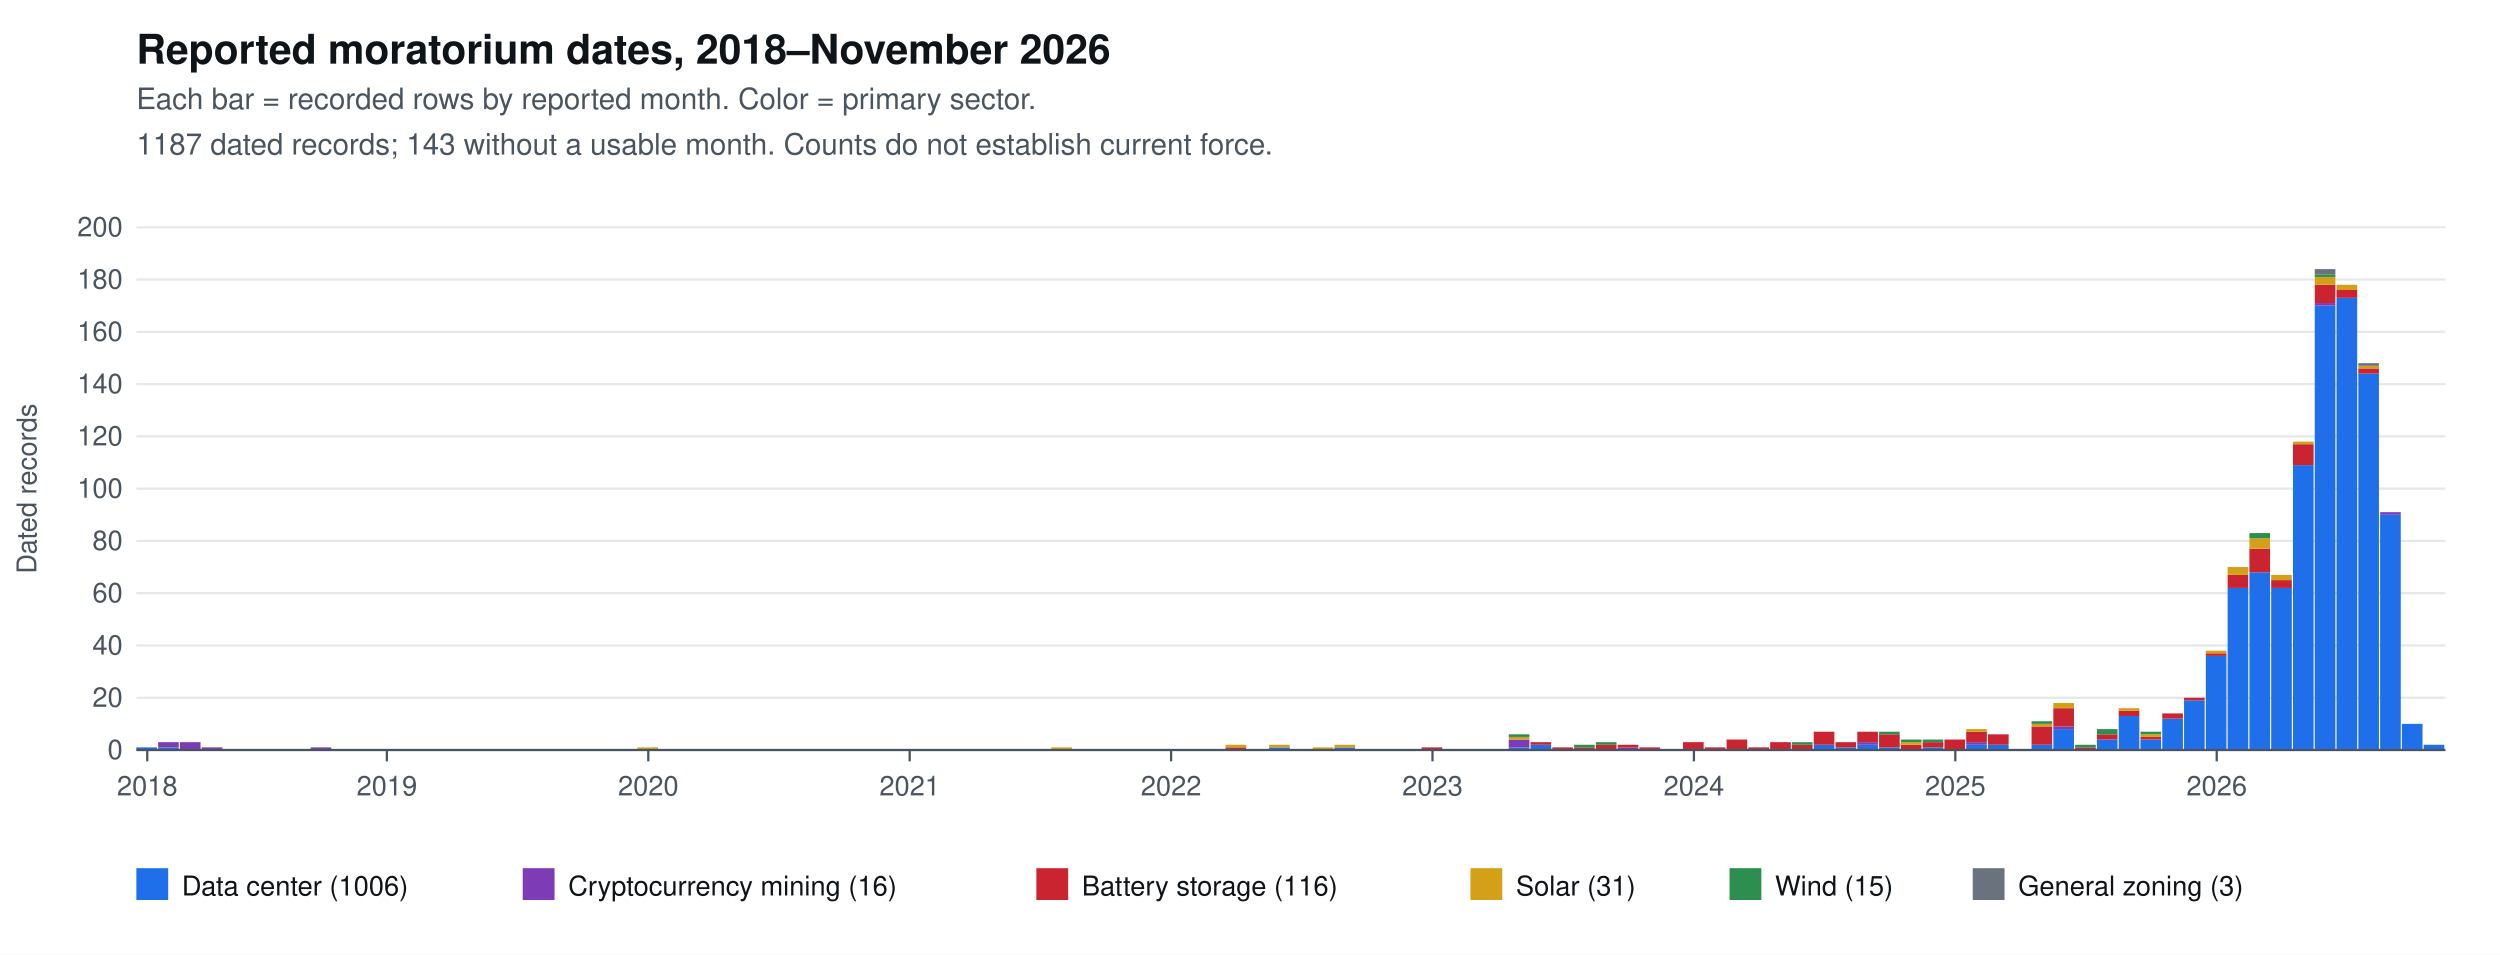
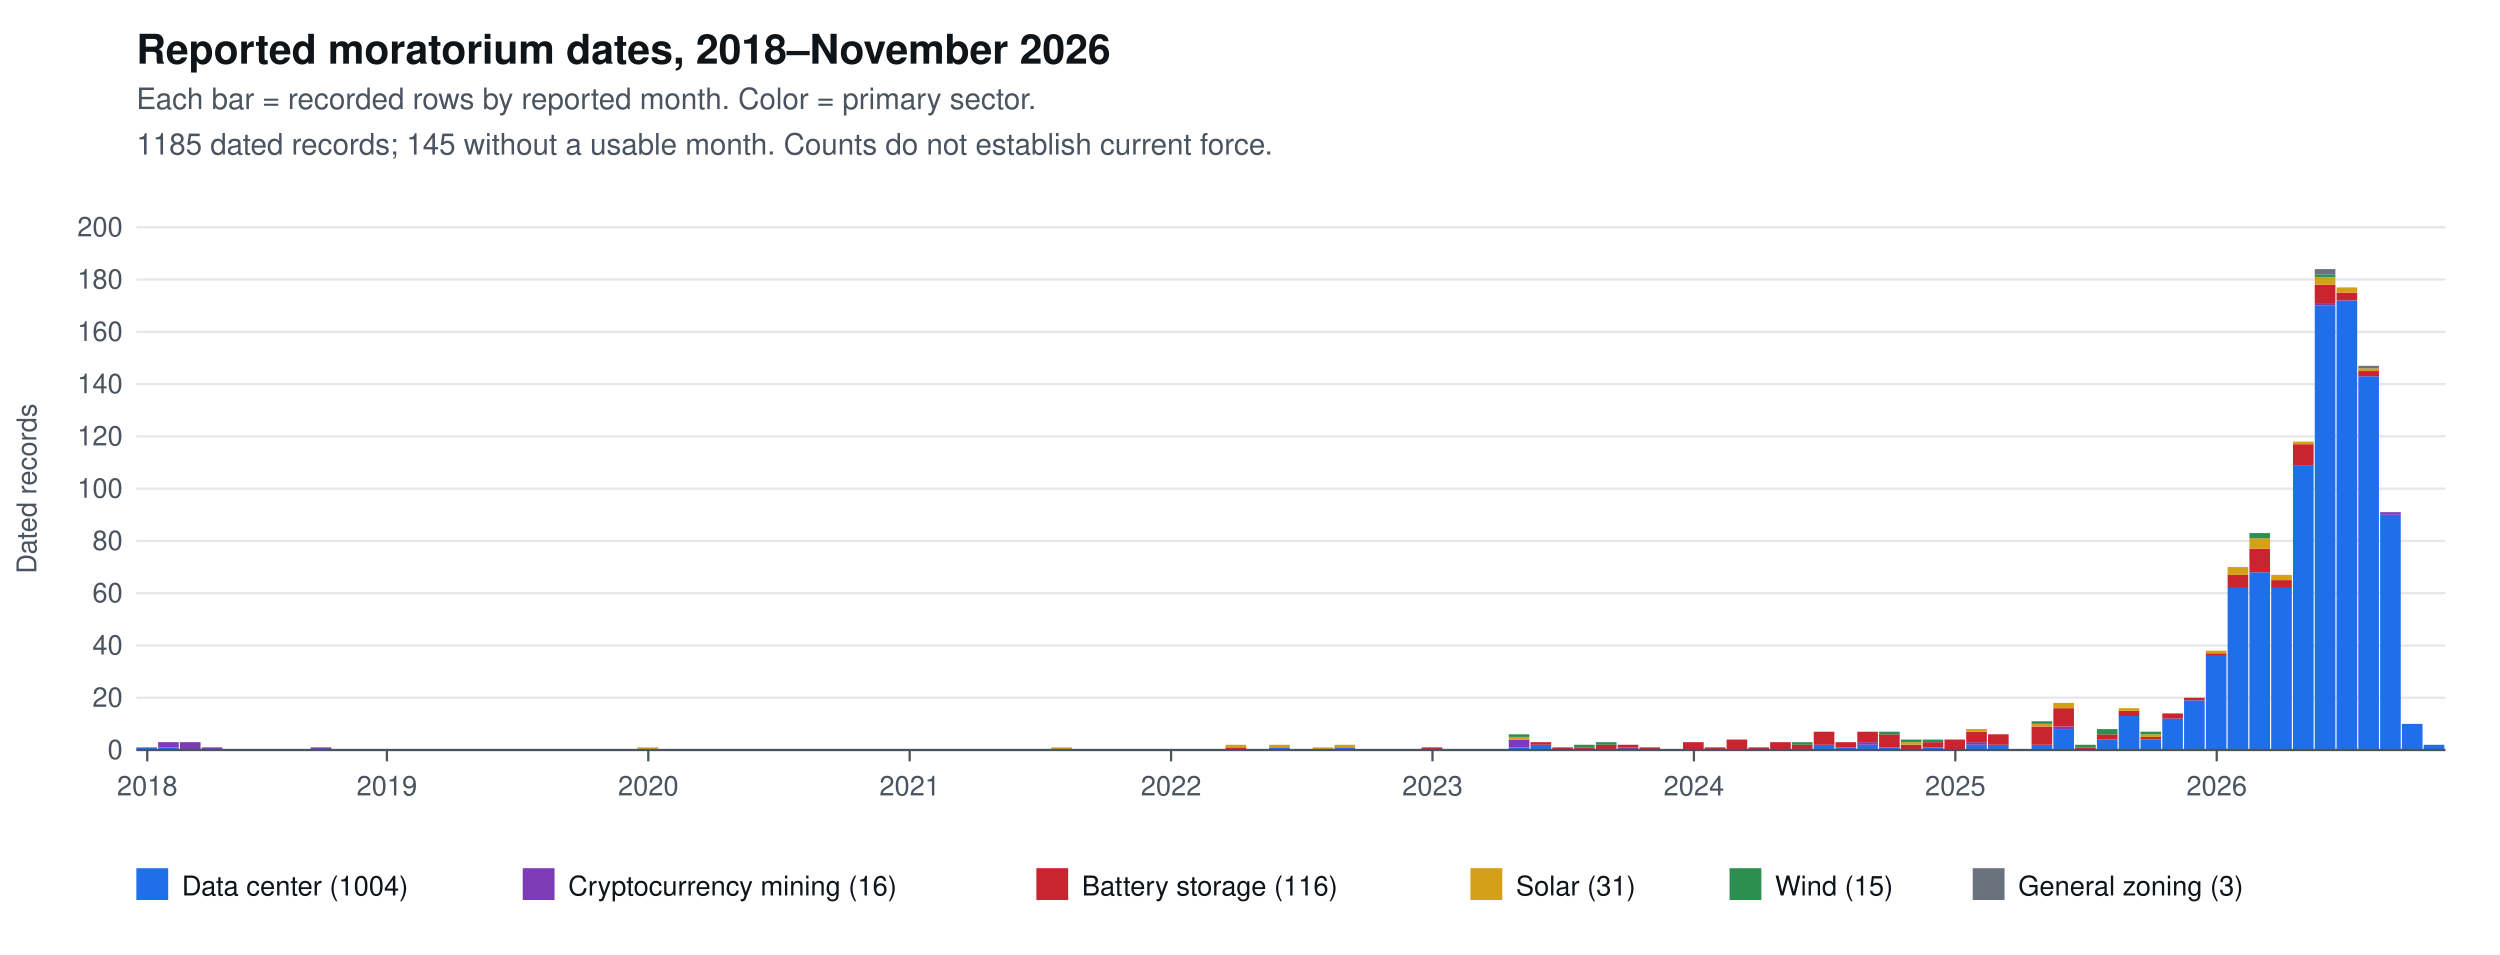
<svg xmlns="http://www.w3.org/2000/svg" viewBox="0 0 1100 420" width="100%" height="auto" font-family="ui-sans-serif, system-ui, -apple-system, Helvetica, Arial, sans-serif" font-size="12" role="img" aria-label="Reported moratorium dates, 2018 through November 2026">
  <rect width="1100" height="420" fill="white" />
  <text x="60" y="28" font-size="18" font-weight="600" fill="#0f1419">Reported moratorium dates, 2018–November 2026</text>
  <text x="60" y="48" font-size="13" fill="#4a5460">Each bar = recorded rows by reported month. Color = primary sector.</text>
-   <text x="60" y="68" font-size="13" fill="#4a5460">1187 dated records; 143 without a usable month. Counts do not establish current force.</text>
+   <text x="60" y="68" font-size="13" fill="#4a5460">1185 dated records; 145 without a usable month. Counts do not establish current force.</text>
  <g stroke="#e5e7eb" stroke-width="1">
    <line x1="60" x2="1076" y1="330.0" y2="330.0" />
    <line x1="60" x2="1076" y1="307.0" y2="307.0" />
    <line x1="60" x2="1076" y1="284.0" y2="284.0" />
    <line x1="60" x2="1076" y1="261.0" y2="261.0" />
    <line x1="60" x2="1076" y1="238.0" y2="238.0" />
    <line x1="60" x2="1076" y1="215.0" y2="215.0" />
    <line x1="60" x2="1076" y1="192.0" y2="192.0" />
    <line x1="60" x2="1076" y1="169.0" y2="169.0" />
    <line x1="60" x2="1076" y1="146.0" y2="146.0" />
    <line x1="60" x2="1076" y1="123.0" y2="123.0" />
    <line x1="60" x2="1076" y1="100.0" y2="100.0" />
  </g>
  <g fill="#4a5460" text-anchor="end">
    <text x="54" y="334.0">0</text>
    <text x="54" y="311.0">20</text>
    <text x="54" y="288.0">40</text>
    <text x="54" y="265.0">60</text>
    <text x="54" y="242.0">80</text>
    <text x="54" y="219.0">100</text>
    <text x="54" y="196.0">120</text>
    <text x="54" y="173.0">140</text>
    <text x="54" y="150.0">160</text>
    <text x="54" y="127.0">180</text>
    <text x="54" y="104.0">200</text>
  </g>
  <text x="16" y="215.0" fill="#4a5460" text-anchor="middle" transform="rotate(-90 16 215.0)">Dated records</text>
  <g>
    <rect x="60.00" y="328.85" width="9.08" height="1.15" fill="#1f6feb" />
    <rect x="69.58" y="328.85" width="9.08" height="1.15" fill="#1f6feb" />
    <rect x="69.58" y="326.55" width="9.08" height="2.30" fill="#7d3cb5" />
    <rect x="79.17" y="326.55" width="9.08" height="3.45" fill="#7d3cb5" />
    <rect x="88.75" y="328.85" width="9.08" height="1.15" fill="#7d3cb5" />
    <rect x="136.68" y="328.85" width="9.08" height="1.15" fill="#7d3cb5" />
    <rect x="280.45" y="328.85" width="9.08" height="1.15" fill="#d4a017" />
    <rect x="462.57" y="328.85" width="9.08" height="1.15" fill="#d4a017" />
    <rect x="539.25" y="328.85" width="9.08" height="1.15" fill="#cb2431" />
    <rect x="539.25" y="327.70" width="9.08" height="1.15" fill="#d4a017" />
    <rect x="558.42" y="328.85" width="9.08" height="1.15" fill="#1f6feb" />
    <rect x="558.42" y="327.70" width="9.08" height="1.15" fill="#d4a017" />
    <rect x="577.58" y="328.85" width="9.08" height="1.15" fill="#d4a017" />
    <rect x="587.17" y="328.85" width="9.08" height="1.15" fill="#1f6feb" />
    <rect x="587.17" y="327.70" width="9.08" height="1.15" fill="#d4a017" />
    <rect x="625.51" y="328.85" width="9.08" height="1.15" fill="#cb2431" />
    <rect x="663.85" y="328.85" width="9.08" height="1.15" fill="#1f6feb" />
    <rect x="663.85" y="325.40" width="9.08" height="3.45" fill="#7d3cb5" />
    <rect x="663.85" y="324.25" width="9.08" height="1.15" fill="#d4a017" />
    <rect x="663.85" y="323.10" width="9.08" height="1.15" fill="#2d8f4f" />
    <rect x="673.43" y="327.70" width="9.08" height="2.30" fill="#1f6feb" />
    <rect x="673.43" y="326.55" width="9.08" height="1.15" fill="#cb2431" />
    <rect x="683.02" y="328.85" width="9.08" height="1.15" fill="#cb2431" />
    <rect x="692.60" y="328.85" width="9.08" height="1.15" fill="#cb2431" />
    <rect x="692.60" y="327.70" width="9.08" height="1.15" fill="#2d8f4f" />
    <rect x="702.19" y="327.70" width="9.08" height="2.30" fill="#cb2431" />
    <rect x="702.19" y="326.55" width="9.08" height="1.15" fill="#2d8f4f" />
    <rect x="711.77" y="328.85" width="9.08" height="1.15" fill="#7d3cb5" />
    <rect x="711.77" y="327.70" width="9.08" height="1.15" fill="#cb2431" />
    <rect x="721.36" y="328.85" width="9.08" height="1.15" fill="#cb2431" />
    <rect x="740.53" y="326.55" width="9.08" height="3.45" fill="#cb2431" />
    <rect x="750.11" y="328.85" width="9.08" height="1.15" fill="#cb2431" />
    <rect x="759.70" y="325.40" width="9.08" height="4.60" fill="#cb2431" />
    <rect x="769.28" y="328.85" width="9.08" height="1.15" fill="#cb2431" />
    <rect x="778.87" y="326.55" width="9.08" height="3.45" fill="#cb2431" />
    <rect x="788.45" y="327.70" width="9.08" height="2.30" fill="#cb2431" />
    <rect x="788.45" y="326.55" width="9.08" height="1.15" fill="#2d8f4f" />
    <rect x="798.04" y="327.70" width="9.08" height="2.30" fill="#1f6feb" />
    <rect x="798.04" y="321.95" width="9.08" height="5.75" fill="#cb2431" />
    <rect x="807.62" y="328.85" width="9.08" height="1.15" fill="#1f6feb" />
    <rect x="807.62" y="326.55" width="9.08" height="2.30" fill="#cb2431" />
    <rect x="817.21" y="327.70" width="9.08" height="2.30" fill="#1f6feb" />
    <rect x="817.21" y="326.55" width="9.08" height="1.15" fill="#7d3cb5" />
    <rect x="817.21" y="321.95" width="9.08" height="4.60" fill="#cb2431" />
    <rect x="826.79" y="328.85" width="9.08" height="1.15" fill="#1f6feb" />
    <rect x="826.79" y="323.10" width="9.08" height="5.75" fill="#cb2431" />
    <rect x="826.79" y="321.95" width="9.08" height="1.15" fill="#2d8f4f" />
    <rect x="836.38" y="327.70" width="9.08" height="2.30" fill="#cb2431" />
    <rect x="836.38" y="326.55" width="9.08" height="1.15" fill="#d4a017" />
    <rect x="836.38" y="325.40" width="9.08" height="1.15" fill="#2d8f4f" />
    <rect x="845.96" y="328.85" width="9.08" height="1.15" fill="#1f6feb" />
    <rect x="845.96" y="326.55" width="9.08" height="2.30" fill="#cb2431" />
    <rect x="845.96" y="325.40" width="9.08" height="1.15" fill="#2d8f4f" />
    <rect x="855.55" y="325.40" width="9.08" height="4.60" fill="#cb2431" />
    <rect x="865.13" y="327.70" width="9.08" height="2.30" fill="#1f6feb" />
    <rect x="865.13" y="326.55" width="9.08" height="1.15" fill="#7d3cb5" />
    <rect x="865.13" y="321.95" width="9.08" height="4.60" fill="#cb2431" />
    <rect x="865.13" y="320.80" width="9.08" height="1.15" fill="#d4a017" />
    <rect x="874.72" y="327.70" width="9.08" height="2.30" fill="#1f6feb" />
    <rect x="874.72" y="323.10" width="9.08" height="4.60" fill="#cb2431" />
    <rect x="893.89" y="327.70" width="9.08" height="2.30" fill="#1f6feb" />
    <rect x="893.89" y="319.65" width="9.08" height="8.05" fill="#cb2431" />
    <rect x="893.89" y="318.50" width="9.08" height="1.15" fill="#d4a017" />
    <rect x="893.89" y="317.35" width="9.08" height="1.15" fill="#2d8f4f" />
    <rect x="903.47" y="320.80" width="9.08" height="9.20" fill="#1f6feb" />
    <rect x="903.47" y="319.65" width="9.08" height="1.15" fill="#7d3cb5" />
    <rect x="903.47" y="311.60" width="9.08" height="8.05" fill="#cb2431" />
    <rect x="903.47" y="309.30" width="9.08" height="2.30" fill="#d4a017" />
    <rect x="913.06" y="328.85" width="9.08" height="1.15" fill="#cb2431" />
    <rect x="913.06" y="327.70" width="9.08" height="1.15" fill="#2d8f4f" />
    <rect x="922.64" y="325.40" width="9.08" height="4.60" fill="#1f6feb" />
    <rect x="922.64" y="323.10" width="9.08" height="2.30" fill="#cb2431" />
    <rect x="922.64" y="320.80" width="9.08" height="2.30" fill="#2d8f4f" />
    <rect x="932.23" y="315.05" width="9.08" height="14.95" fill="#1f6feb" />
    <rect x="932.23" y="312.75" width="9.08" height="2.30" fill="#cb2431" />
    <rect x="932.23" y="311.60" width="9.08" height="1.15" fill="#d4a017" />
    <rect x="941.81" y="325.40" width="9.08" height="4.60" fill="#1f6feb" />
    <rect x="941.81" y="324.25" width="9.08" height="1.15" fill="#cb2431" />
    <rect x="941.81" y="323.10" width="9.08" height="1.15" fill="#d4a017" />
    <rect x="941.81" y="321.95" width="9.08" height="1.15" fill="#2d8f4f" />
    <rect x="951.40" y="316.20" width="9.08" height="13.80" fill="#1f6feb" />
    <rect x="951.40" y="313.90" width="9.08" height="2.30" fill="#cb2431" />
    <rect x="960.98" y="308.15" width="9.08" height="21.85" fill="#1f6feb" />
    <rect x="960.98" y="307.00" width="9.08" height="1.15" fill="#cb2431" />
    <rect x="970.57" y="288.60" width="9.08" height="41.40" fill="#1f6feb" />
    <rect x="970.57" y="287.45" width="9.08" height="1.15" fill="#cb2431" />
    <rect x="970.57" y="286.30" width="9.08" height="1.15" fill="#d4a017" />
    <rect x="980.15" y="258.70" width="9.08" height="71.30" fill="#1f6feb" />
    <rect x="980.15" y="252.95" width="9.08" height="5.75" fill="#cb2431" />
    <rect x="980.15" y="249.50" width="9.08" height="3.45" fill="#d4a017" />
    <rect x="989.74" y="251.80" width="9.08" height="78.20" fill="#1f6feb" />
    <rect x="989.74" y="241.45" width="9.08" height="10.35" fill="#cb2431" />
    <rect x="989.74" y="236.85" width="9.08" height="4.60" fill="#d4a017" />
    <rect x="989.74" y="234.55" width="9.08" height="2.30" fill="#2d8f4f" />
    <rect x="999.32" y="258.70" width="9.08" height="71.30" fill="#1f6feb" />
    <rect x="999.32" y="255.25" width="9.08" height="3.45" fill="#cb2431" />
    <rect x="999.32" y="252.95" width="9.08" height="2.30" fill="#d4a017" />
    <rect x="1008.91" y="204.65" width="9.08" height="125.35" fill="#1f6feb" />
    <rect x="1008.91" y="195.45" width="9.08" height="9.20" fill="#cb2431" />
    <rect x="1008.91" y="194.30" width="9.08" height="1.15" fill="#d4a017" />
    <rect x="1018.49" y="134.50" width="9.08" height="195.50" fill="#1f6feb" />
    <rect x="1018.49" y="133.35" width="9.08" height="1.15" fill="#7d3cb5" />
    <rect x="1018.49" y="125.30" width="9.08" height="8.05" fill="#cb2431" />
    <rect x="1018.49" y="121.85" width="9.08" height="3.45" fill="#d4a017" />
    <rect x="1018.49" y="120.70" width="9.08" height="1.15" fill="#2d8f4f" />
    <rect x="1018.49" y="118.40" width="9.08" height="2.30" fill="#6a737d" />
-     <rect x="1028.08" y="131.05" width="9.08" height="198.95" fill="#1f6feb" />
-     <rect x="1028.08" y="127.60" width="9.08" height="3.45" fill="#cb2431" />
-     <rect x="1028.08" y="125.30" width="9.08" height="2.30" fill="#d4a017" />
-     <rect x="1037.66" y="164.40" width="9.08" height="165.60" fill="#1f6feb" />
-     <rect x="1037.66" y="162.10" width="9.08" height="2.30" fill="#cb2431" />
-     <rect x="1037.66" y="160.95" width="9.08" height="1.15" fill="#d4a017" />
-     <rect x="1037.66" y="159.80" width="9.08" height="1.15" fill="#6a737d" />
+     <rect x="1028.08" y="132.20" width="9.08" height="197.80" fill="#1f6feb" />
+     <rect x="1028.08" y="128.75" width="9.08" height="3.45" fill="#cb2431" />
+     <rect x="1028.08" y="126.45" width="9.08" height="2.30" fill="#d4a017" />
+     <rect x="1037.66" y="165.55" width="9.08" height="164.45" fill="#1f6feb" />
+     <rect x="1037.66" y="163.25" width="9.08" height="2.30" fill="#cb2431" />
+     <rect x="1037.66" y="162.10" width="9.08" height="1.15" fill="#d4a017" />
+     <rect x="1037.66" y="160.95" width="9.08" height="1.15" fill="#6a737d" />
    <rect x="1047.25" y="226.50" width="9.08" height="103.50" fill="#1f6feb" />
    <rect x="1047.25" y="225.35" width="9.08" height="1.15" fill="#7d3cb5" />
    <rect x="1056.83" y="318.50" width="9.08" height="11.50" fill="#1f6feb" />
    <rect x="1066.42" y="327.70" width="9.08" height="2.30" fill="#1f6feb" />
  </g>
  <g fill="#4a5460" text-anchor="middle">
    <line x1="64.79" x2="64.79" y1="330.0" y2="335.0" stroke="#4a5460" />
    <text x="64.79" y="350.0">2018</text>
    <line x1="170.23" x2="170.23" y1="330.0" y2="335.0" stroke="#4a5460" />
    <text x="170.23" y="350.0">2019</text>
    <line x1="285.25" x2="285.25" y1="330.0" y2="335.0" stroke="#4a5460" />
    <text x="285.25" y="350.0">2020</text>
    <line x1="400.26" x2="400.26" y1="330.0" y2="335.0" stroke="#4a5460" />
    <text x="400.26" y="350.0">2021</text>
    <line x1="515.28" x2="515.28" y1="330.0" y2="335.0" stroke="#4a5460" />
    <text x="515.28" y="350.0">2022</text>
    <line x1="630.30" x2="630.30" y1="330.0" y2="335.0" stroke="#4a5460" />
    <text x="630.30" y="350.0">2023</text>
    <line x1="745.32" x2="745.32" y1="330.0" y2="335.0" stroke="#4a5460" />
    <text x="745.32" y="350.0">2024</text>
    <line x1="860.34" x2="860.34" y1="330.0" y2="335.0" stroke="#4a5460" />
    <text x="860.34" y="350.0">2025</text>
    <line x1="975.36" x2="975.36" y1="330.0" y2="335.0" stroke="#4a5460" />
    <text x="975.36" y="350.0">2026</text>
  </g>
  <line x1="60" x2="1076" y1="330.0" y2="330.0" stroke="#4a5460" />
  <g font-size="12">
    <rect x="60" y="382" width="14" height="14" fill="#1f6feb" />
-     <text x="80" y="394" fill="#0f1419">Data center (1006)</text>
+     <text x="80" y="394" fill="#0f1419">Data center (1004)</text>
    <rect x="230" y="382" width="14" height="14" fill="#7d3cb5" />
    <text x="250" y="394" fill="#0f1419">Cryptocurrency mining (16)</text>
    <rect x="456" y="382" width="14" height="14" fill="#cb2431" />
    <text x="476" y="394" fill="#0f1419">Battery storage (116)</text>
    <rect x="647" y="382" width="14" height="14" fill="#d4a017" />
    <text x="667" y="394" fill="#0f1419">Solar (31)</text>
    <rect x="761" y="382" width="14" height="14" fill="#2d8f4f" />
    <text x="781" y="394" fill="#0f1419">Wind (15)</text>
    <rect x="868" y="382" width="14" height="14" fill="#6a737d" />
    <text x="888" y="394" fill="#0f1419">General zoning (3)</text>
  </g>
</svg>
